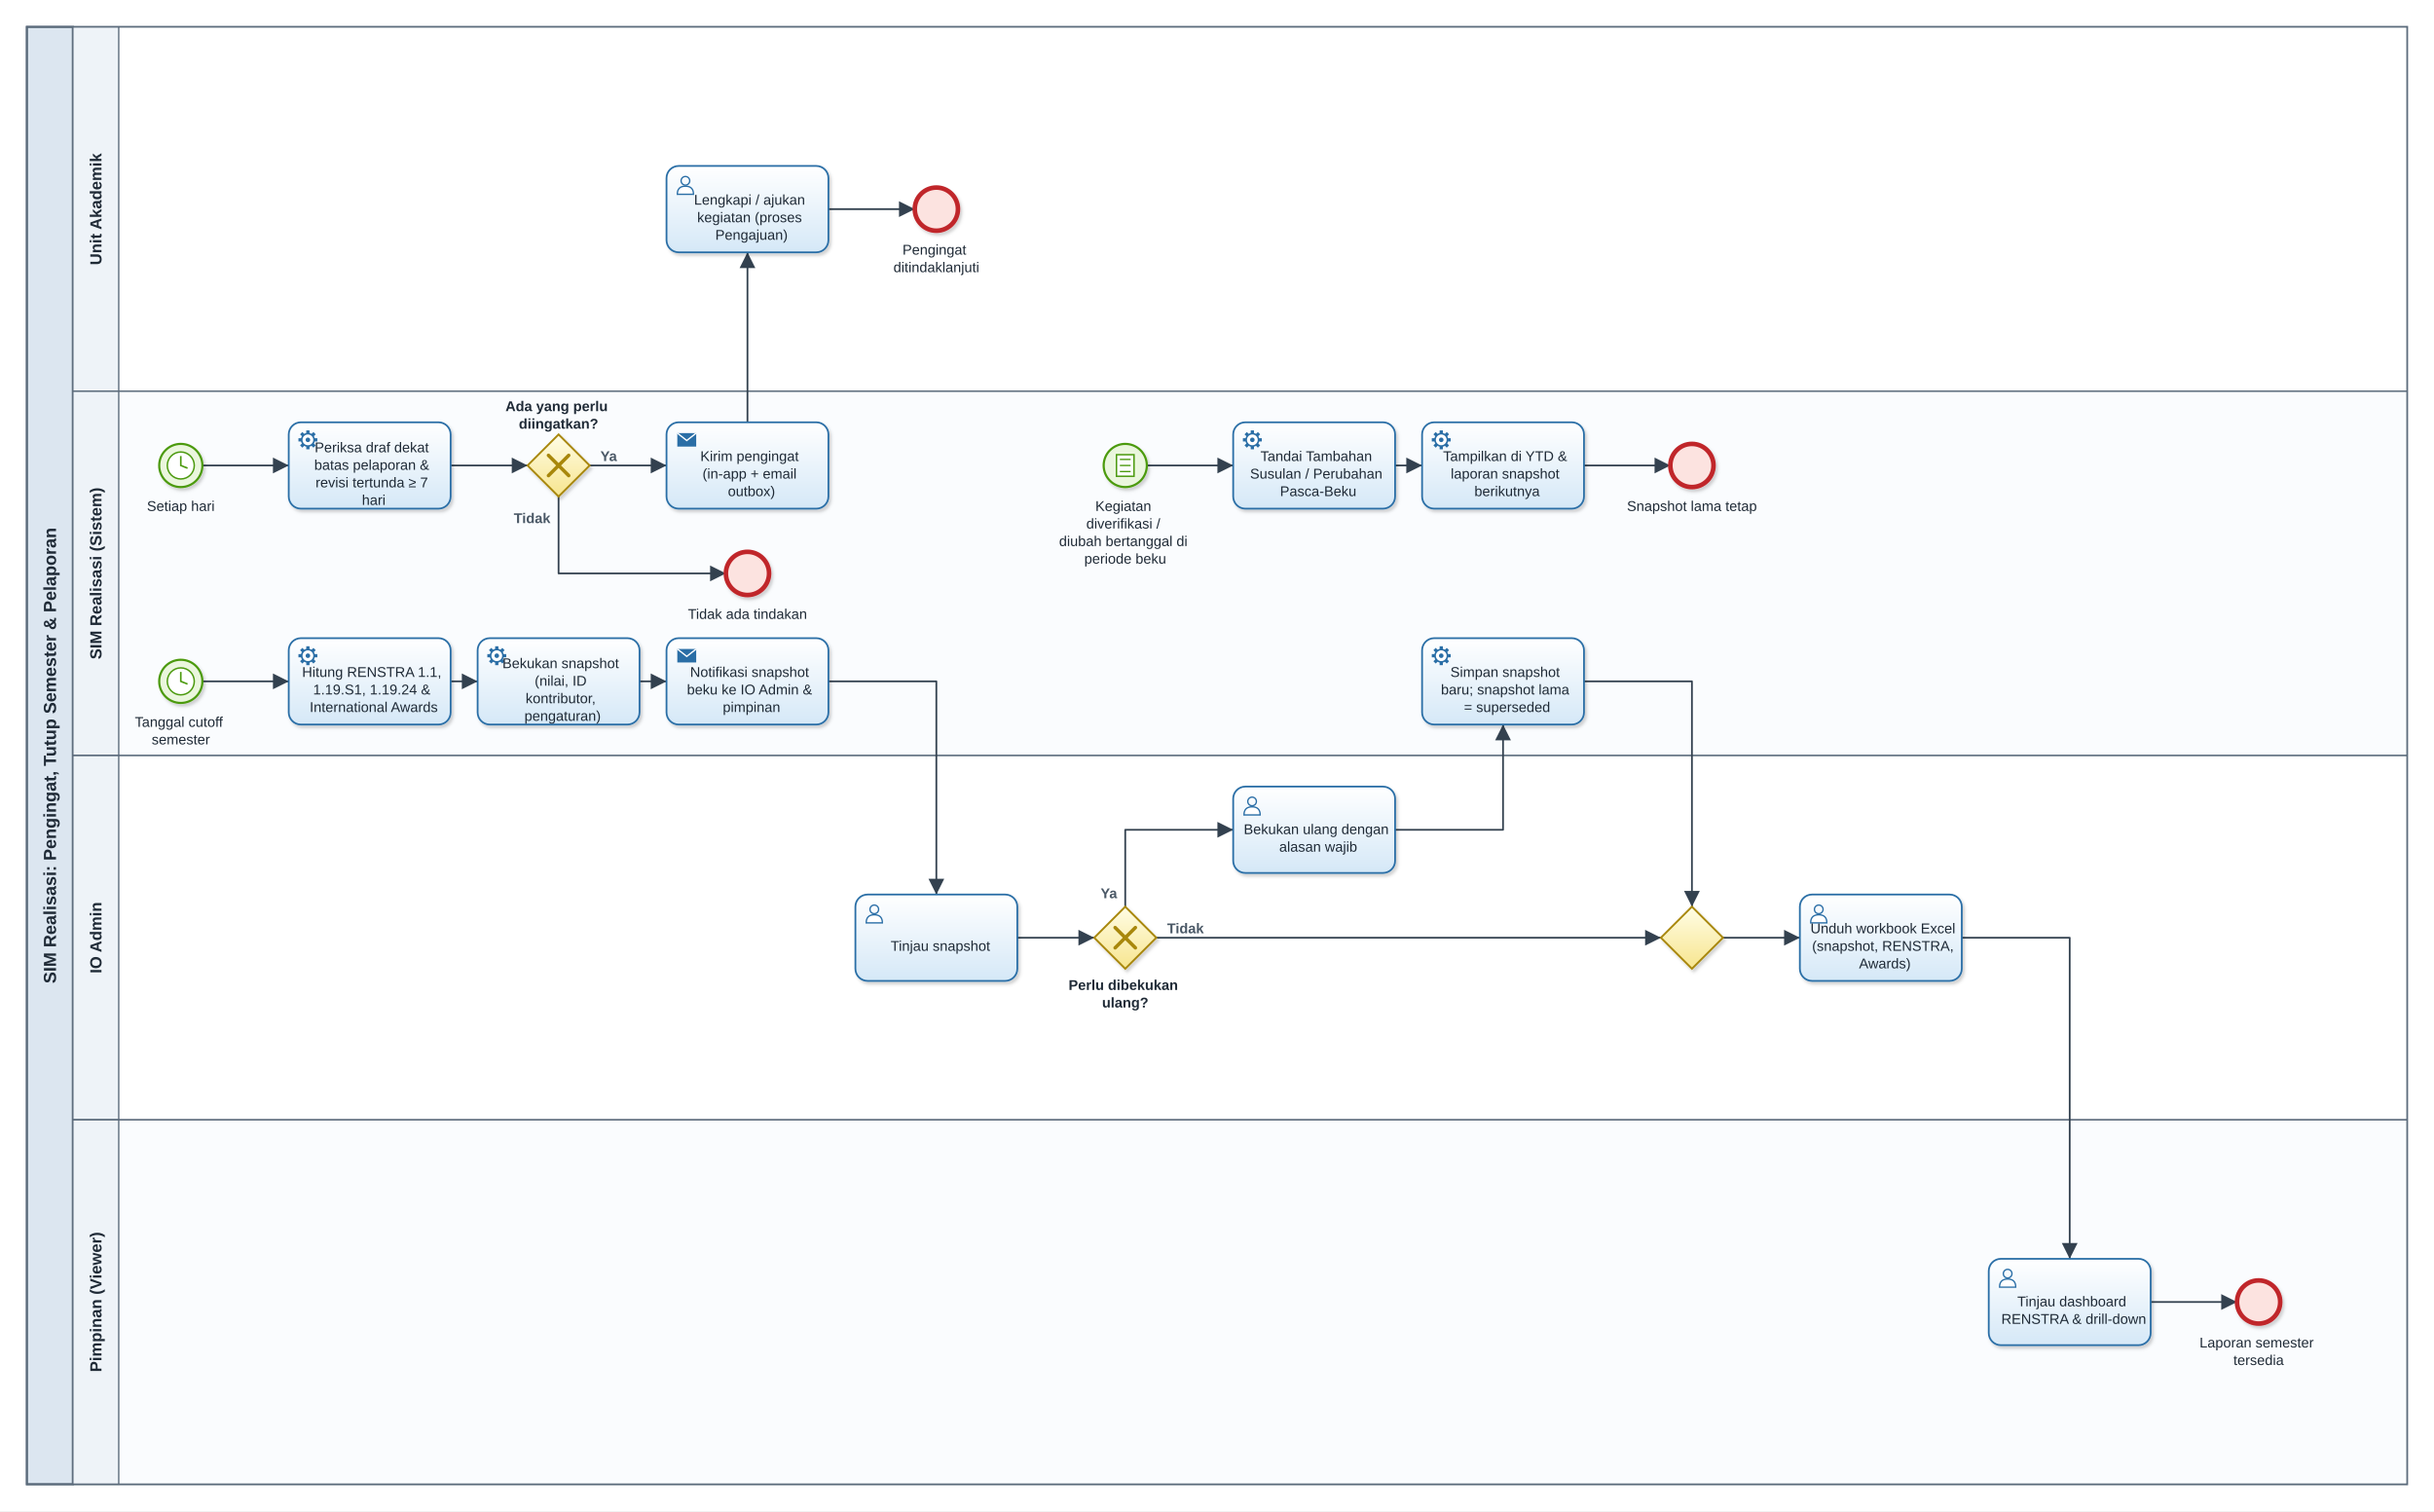
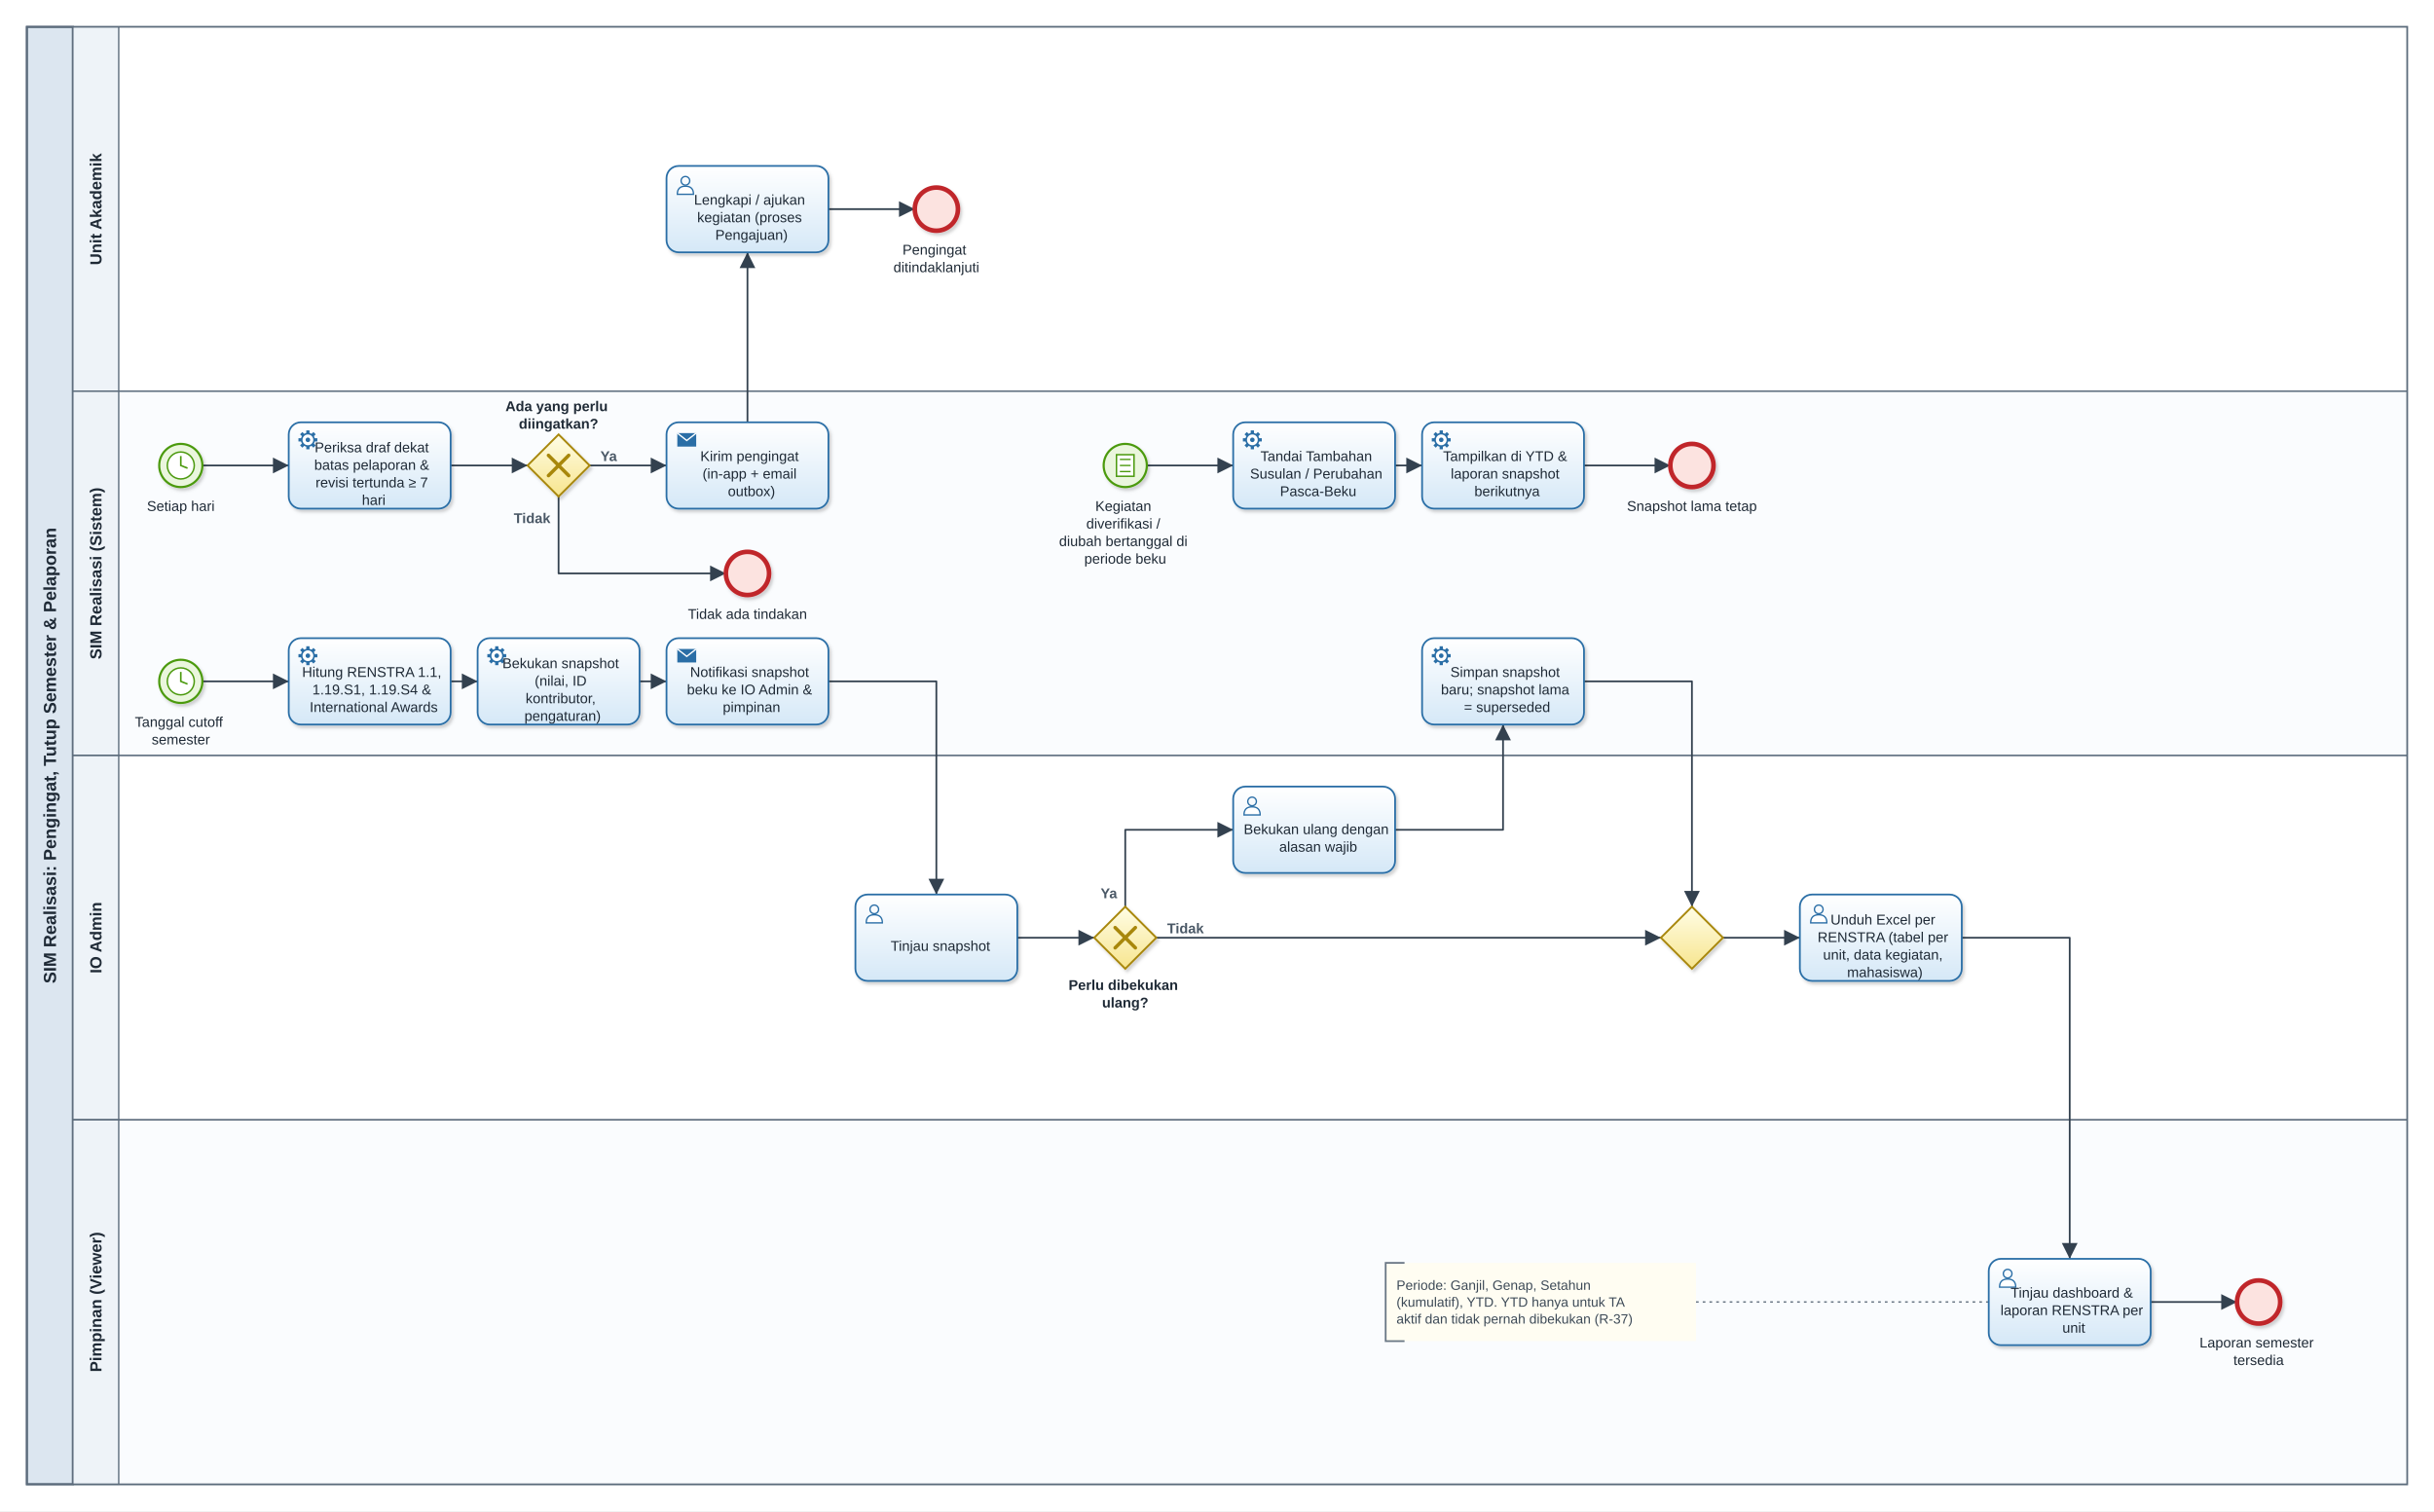
<svg xmlns="http://www.w3.org/2000/svg" viewBox="0 0 1804 1120" width="1804" height="1120" role="img" aria-label="SIM Realisasi: Pengingat, Tutup Semester &amp; Pelaporan">
  <defs>
    <linearGradient id="gTask" x1="0" y1="0" x2="0" y2="1">
      <stop offset="0" stop-color="#FFFFFF" />
      <stop offset="1" stop-color="#D5E8F7" />
    </linearGradient>
    <linearGradient id="gGw" x1="0" y1="0" x2="0" y2="1">
      <stop offset="0" stop-color="#FFFDE6" />
      <stop offset="1" stop-color="#F7E58E" />
    </linearGradient>
    <filter id="shadow" x="-10%" y="-10%" width="130%" height="140%">
      <feDropShadow dx="1.5" dy="2" stdDeviation="1.4" flood-color="#000" flood-opacity="0.18" />
    </filter>
    <marker id="arr" viewBox="0 0 10 10" refX="10" refY="5" markerWidth="9" markerHeight="9" orient="auto-start-reverse">
      <path d="M0 0 L10 5 L0 10 z" fill="#33414F" />
    </marker>
    <marker id="marr" viewBox="0 0 10 10" refX="10" refY="5" markerWidth="10" markerHeight="10" orient="auto-start-reverse">
      <path d="M0 0 L10 5 L0 10 z" fill="#FFFFFF" stroke="#6A7785" stroke-width="1" />
    </marker>
    <marker id="mstart" viewBox="0 0 10 10" refX="5" refY="5" markerWidth="8" markerHeight="8">
      <circle cx="5" cy="5" r="4" fill="#FFFFFF" stroke="#6A7785" stroke-width="1" />
    </marker>
  </defs>
  <rect width="1804" height="1120" fill="#FFFFFF" />
  <rect x="20" y="20" width="1764" height="1080" fill="#FFFFFF" stroke="#5B6B7B" stroke-width="1.6" />
  <rect x="20" y="20" width="34" height="1080" fill="#DCE6F0" stroke="#5B6B7B" stroke-width="1.6" />
  <g transform="rotate(-90 37.0 560.0)">
    <text font-family="Segoe UI, Helvetica Neue, Arial, sans-serif" font-size="13" font-weight="700" fill="#1F2A36" text-anchor="middle">
      <tspan x="37.0" y="564.5">SIM Realisasi: Pengingat, Tutup Semester &amp; Pelaporan</tspan>
    </text>
  </g>
  <rect x="54" y="20" width="1730" height="270" fill="#FFFFFF" stroke="#5B6B7B" stroke-width="1" />
  <rect x="54" y="20" width="34" height="270" fill="#EEF3F8" stroke="#5B6B7B" stroke-width="1" />
  <g transform="rotate(-90 71.0 155.0)">
    <text font-family="Segoe UI, Helvetica Neue, Arial, sans-serif" font-size="12" font-weight="600" fill="#1F2A36" text-anchor="middle">
      <tspan x="71.0" y="159.2">Unit Akademik</tspan>
    </text>
  </g>
  <rect x="54" y="290" width="1730" height="270" fill="#FAFCFE" stroke="#5B6B7B" stroke-width="1" />
  <rect x="54" y="290" width="34" height="270" fill="#EEF3F8" stroke="#5B6B7B" stroke-width="1" />
  <g transform="rotate(-90 71.0 425.0)">
    <text font-family="Segoe UI, Helvetica Neue, Arial, sans-serif" font-size="12" font-weight="600" fill="#1F2A36" text-anchor="middle">
      <tspan x="71.0" y="429.2">SIM Realisasi (Sistem)</tspan>
    </text>
  </g>
  <rect x="54" y="560" width="1730" height="270" fill="#FFFFFF" stroke="#5B6B7B" stroke-width="1" />
  <rect x="54" y="560" width="34" height="270" fill="#EEF3F8" stroke="#5B6B7B" stroke-width="1" />
  <g transform="rotate(-90 71.0 695.0)">
    <text font-family="Segoe UI, Helvetica Neue, Arial, sans-serif" font-size="12" font-weight="600" fill="#1F2A36" text-anchor="middle">
      <tspan x="71.0" y="699.2">IO Admin</tspan>
    </text>
  </g>
  <rect x="54" y="830" width="1730" height="270" fill="#FAFCFE" stroke="#5B6B7B" stroke-width="1" />
  <rect x="54" y="830" width="34" height="270" fill="#EEF3F8" stroke="#5B6B7B" stroke-width="1" />
  <g transform="rotate(-90 71.0 965.0)">
    <text font-family="Segoe UI, Helvetica Neue, Arial, sans-serif" font-size="12" font-weight="600" fill="#1F2A36" text-anchor="middle">
      <tspan x="71.0" y="969.2">Pimpinan (Viewer)</tspan>
    </text>
  </g>
  <path d="M150.0 345.0 L214.0 345.0" fill="none" stroke="#33414F" stroke-width="1.3" stroke-linejoin="round" marker-end="url(#arr)" />
  <path d="M334.0 345.0 L391.0 345.0" fill="none" stroke="#33414F" stroke-width="1.3" stroke-linejoin="round" marker-end="url(#arr)" />
  <path d="M437.0 345.0 L494.0 345.0" fill="none" stroke="#33414F" stroke-width="1.3" stroke-linejoin="round" marker-end="url(#arr)" />
  <text font-family="Segoe UI, Helvetica Neue, Arial, sans-serif" font-size="10.5" font-weight="600" fill="#4A5866" text-anchor="start">
    <tspan x="445.0" y="341.7">Ya</tspan>
  </text>
  <path d="M414.0 368.0 L414.0 425.0 L538.0 425.0" fill="none" stroke="#33414F" stroke-width="1.3" stroke-linejoin="round" marker-end="url(#arr)" />
  <text font-family="Segoe UI, Helvetica Neue, Arial, sans-serif" font-size="10.5" font-weight="600" fill="#4A5866" text-anchor="end">
    <tspan x="408.0" y="387.7">Tidak</tspan>
  </text>
  <path d="M554.0 313.0 L554.0 187.0" fill="none" stroke="#33414F" stroke-width="1.3" stroke-linejoin="round" marker-end="url(#arr)" />
  <path d="M614.0 155.0 L678.0 155.0" fill="none" stroke="#33414F" stroke-width="1.3" stroke-linejoin="round" marker-end="url(#arr)" />
  <path d="M150.0 505.0 L214.0 505.0" fill="none" stroke="#33414F" stroke-width="1.3" stroke-linejoin="round" marker-end="url(#arr)" />
  <path d="M334.0 505.0 L354.0 505.0" fill="none" stroke="#33414F" stroke-width="1.3" stroke-linejoin="round" marker-end="url(#arr)" />
  <path d="M474.0 505.0 L494.0 505.0" fill="none" stroke="#33414F" stroke-width="1.3" stroke-linejoin="round" marker-end="url(#arr)" />
  <path d="M614.0 505.0 L694.0 505.0 L694.0 663.0" fill="none" stroke="#33414F" stroke-width="1.3" stroke-linejoin="round" marker-end="url(#arr)" />
  <path d="M754.0 695.0 L811.0 695.0" fill="none" stroke="#33414F" stroke-width="1.3" stroke-linejoin="round" marker-end="url(#arr)" />
  <path d="M834.0 672.0 L834.0 615.0 L914.0 615.0" fill="none" stroke="#33414F" stroke-width="1.3" stroke-linejoin="round" marker-end="url(#arr)" />
  <text font-family="Segoe UI, Helvetica Neue, Arial, sans-serif" font-size="10.5" font-weight="600" fill="#4A5866" text-anchor="end">
    <tspan x="828.0" y="665.7">Ya</tspan>
  </text>
  <path d="M857.0 695.0 L1231.0 695.0" fill="none" stroke="#33414F" stroke-width="1.3" stroke-linejoin="round" marker-end="url(#arr)" />
  <text font-family="Segoe UI, Helvetica Neue, Arial, sans-serif" font-size="10.5" font-weight="600" fill="#4A5866" text-anchor="start">
    <tspan x="865.0" y="691.7">Tidak</tspan>
  </text>
  <path d="M1034.0 615.0 L1114.0 615.0 L1114.0 537.0" fill="none" stroke="#33414F" stroke-width="1.3" stroke-linejoin="round" marker-end="url(#arr)" />
  <path d="M1174.0 505.0 L1254.0 505.0 L1254.0 672.0" fill="none" stroke="#33414F" stroke-width="1.3" stroke-linejoin="round" marker-end="url(#arr)" />
  <path d="M1277.0 695.0 L1334.0 695.0" fill="none" stroke="#33414F" stroke-width="1.3" stroke-linejoin="round" marker-end="url(#arr)" />
  <path d="M1454.0 695.0 L1534.0 695.0 L1534.0 933.0" fill="none" stroke="#33414F" stroke-width="1.3" stroke-linejoin="round" marker-end="url(#arr)" />
  <path d="M1594.0 965.0 L1658.0 965.0" fill="none" stroke="#33414F" stroke-width="1.3" stroke-linejoin="round" marker-end="url(#arr)" />
  <path d="M850.0 345.0 L914.0 345.0" fill="none" stroke="#33414F" stroke-width="1.3" stroke-linejoin="round" marker-end="url(#arr)" />
  <path d="M1034.0 345.0 L1054.0 345.0" fill="none" stroke="#33414F" stroke-width="1.3" stroke-linejoin="round" marker-end="url(#arr)" />
  <path d="M1174.0 345.0 L1238.0 345.0" fill="none" stroke="#33414F" stroke-width="1.3" stroke-linejoin="round" marker-end="url(#arr)" />
+   <path d="M1257.0 965.0 L1474.0 965.0" stroke="#6A7785" stroke-width="1.1" stroke-dasharray="2 3" fill="none" />
+   <rect x="1027.0" y="936.0" width="230" height="58" fill="#FFFDF2" stroke="none" />
+   <path d="M1041.0 936.0 H1027.0 V994.0 H1041.0" fill="none" stroke="#6A7785" stroke-width="1.3" />
+   <text font-family="Segoe UI, Helvetica Neue, Arial, sans-serif" font-size="10" font-weight="normal" fill="#3D4A57" text-anchor="start">
+     <tspan x="1035.0" y="956.0">Periode: Ganjil, Genap, Setahun</tspan>
+     <tspan x="1035.0" y="968.5">(kumulatif), YTD. YTD hanya untuk TA</tspan>
+     <tspan x="1035.0" y="981.0">aktif dan tidak pernah dibekukan (R-37)</tspan>
+   </text>
  <circle cx="134" cy="345" r="16" fill="#EAF6DD" stroke="#4C9A0F" stroke-width="1.6" filter="url(#shadow)" />
  <circle cx="134" cy="345" r="10" fill="#FFFFFF" stroke="#4C9A0F" stroke-width="1.1" />
  <path d="M134 338 L134 345 L139 347" fill="none" stroke="#4C9A0F" stroke-width="1.2" />
  <text font-family="Segoe UI, Helvetica Neue, Arial, sans-serif" font-size="10.5" font-weight="normal" fill="#1F2A36" text-anchor="middle">
    <tspan x="134.0" y="378.7">Setiap hari</tspan>
  </text>
  <rect x="214.0" y="313.0" width="120" height="64" rx="9" fill="url(#gTask)" stroke="#2A6EA6" stroke-width="1.3" filter="url(#shadow)" />
  <g>
    <rect x="227.0" y="319.0" width="2.4" height="4" transform="rotate(0 228.2 326.0)" fill="#2A6EA6" />
    <rect x="227.0" y="319.0" width="2.4" height="4" transform="rotate(45 228.2 326.0)" fill="#2A6EA6" />
    <rect x="227.0" y="319.0" width="2.4" height="4" transform="rotate(90 228.2 326.0)" fill="#2A6EA6" />
    <rect x="227.0" y="319.0" width="2.4" height="4" transform="rotate(135 228.2 326.0)" fill="#2A6EA6" />
    <rect x="227.0" y="319.0" width="2.4" height="4" transform="rotate(180 228.2 326.0)" fill="#2A6EA6" />
    <rect x="227.0" y="319.0" width="2.4" height="4" transform="rotate(225 228.2 326.0)" fill="#2A6EA6" />
    <rect x="227.0" y="319.0" width="2.4" height="4" transform="rotate(270 228.2 326.0)" fill="#2A6EA6" />
    <rect x="227.0" y="319.0" width="2.4" height="4" transform="rotate(315 228.2 326.0)" fill="#2A6EA6" />
    <circle cx="228.2" cy="326.0" r="4.6" fill="#FFFFFF" stroke="#2A6EA6" stroke-width="1.2" />
    <circle cx="228.2" cy="326.0" r="1.7" fill="#2A6EA6" />
  </g>
  <text font-family="Segoe UI, Helvetica Neue, Arial, sans-serif" font-size="10.5" font-weight="normal" fill="#1F2A36" text-anchor="middle">
    <tspan x="277.0" y="335.2">Periksa draf dekat</tspan>
    <tspan x="277.0" y="348.2">batas pelaporan &amp;</tspan>
    <tspan x="277.0" y="361.2">revisi tertunda ≥ 7</tspan>
    <tspan x="277.0" y="374.2">hari</tspan>
  </text>
  <path d="M414 322.0 L437.0 345 L414 368.0 L391.0 345 z" fill="url(#gGw)" stroke="#A8870B" stroke-width="1.4" filter="url(#shadow)" />
  <path d="M406.5 337.5 L421.5 352.5 M421.5 337.5 L406.5 352.5" stroke="#A8870B" stroke-width="2.6" stroke-linecap="round" />
  <text font-family="Segoe UI, Helvetica Neue, Arial, sans-serif" font-size="10.5" font-weight="600" fill="#1F2A36" text-anchor="middle">
    <tspan x="414.0" y="304.7">Ada yang perlu</tspan>
    <tspan x="414.0" y="317.7">diingatkan?</tspan>
  </text>
  <rect x="494.0" y="313.0" width="120" height="64" rx="9" fill="url(#gTask)" stroke="#2A6EA6" stroke-width="1.3" filter="url(#shadow)" />
  <g>
    <rect x="502.0" y="321.0" width="14" height="10" fill="#2A6EA6" />
    <path d="M502.0 321.0 l7 5.5 l7 -5.5" fill="none" stroke="#FFFFFF" stroke-width="1" />
  </g>
  <text font-family="Segoe UI, Helvetica Neue, Arial, sans-serif" font-size="10.5" font-weight="normal" fill="#1F2A36" text-anchor="middle">
    <tspan x="557.0" y="341.7">Kirim pengingat</tspan>
    <tspan x="557.0" y="354.7">(in-app + email</tspan>
    <tspan x="557.0" y="367.7">outbox)</tspan>
  </text>
  <circle cx="554" cy="425" r="16" fill="#FCE3E0" stroke="#C0262C" stroke-width="3.4" filter="url(#shadow)" />
  <text font-family="Segoe UI, Helvetica Neue, Arial, sans-serif" font-size="10.5" font-weight="normal" fill="#1F2A36" text-anchor="middle">
    <tspan x="554.0" y="458.7">Tidak ada tindakan</tspan>
  </text>
  <rect x="494.0" y="123.0" width="120" height="64" rx="9" fill="url(#gTask)" stroke="#2A6EA6" stroke-width="1.3" filter="url(#shadow)" />
  <g fill="none" stroke="#2A6EA6" stroke-width="1">
    <circle cx="508.0" cy="134.0" r="3.2" />
    <path d="M502.0 144.0 q0 -6 6 -6 q6 0 6 6 z" fill="#FFFFFF" />
  </g>
  <text font-family="Segoe UI, Helvetica Neue, Arial, sans-serif" font-size="10.5" font-weight="normal" fill="#1F2A36" text-anchor="middle">
    <tspan x="557.0" y="151.7">Lengkapi / ajukan</tspan>
    <tspan x="557.0" y="164.7">kegiatan (proses</tspan>
    <tspan x="557.0" y="177.7">Pengajuan)</tspan>
  </text>
  <circle cx="694" cy="155" r="16" fill="#FCE3E0" stroke="#C0262C" stroke-width="3.4" filter="url(#shadow)" />
  <text font-family="Segoe UI, Helvetica Neue, Arial, sans-serif" font-size="10.5" font-weight="normal" fill="#1F2A36" text-anchor="middle">
    <tspan x="694.0" y="188.7">Pengingat</tspan>
    <tspan x="694.0" y="201.7">ditindaklanjuti</tspan>
  </text>
  <circle cx="134" cy="505" r="16" fill="#EAF6DD" stroke="#4C9A0F" stroke-width="1.6" filter="url(#shadow)" />
  <circle cx="134" cy="505" r="10" fill="#FFFFFF" stroke="#4C9A0F" stroke-width="1.1" />
  <path d="M134 498 L134 505 L139 507" fill="none" stroke="#4C9A0F" stroke-width="1.2" />
  <text font-family="Segoe UI, Helvetica Neue, Arial, sans-serif" font-size="10.5" font-weight="normal" fill="#1F2A36" text-anchor="middle">
    <tspan x="134.0" y="538.7">Tanggal cutoff</tspan>
    <tspan x="134.0" y="551.7">semester</tspan>
  </text>
  <rect x="214.0" y="473.0" width="120" height="64" rx="9" fill="url(#gTask)" stroke="#2A6EA6" stroke-width="1.3" filter="url(#shadow)" />
  <g>
    <rect x="227.0" y="479.0" width="2.4" height="4" transform="rotate(0 228.2 486.0)" fill="#2A6EA6" />
    <rect x="227.0" y="479.0" width="2.4" height="4" transform="rotate(45 228.2 486.0)" fill="#2A6EA6" />
    <rect x="227.0" y="479.0" width="2.4" height="4" transform="rotate(90 228.2 486.0)" fill="#2A6EA6" />
    <rect x="227.0" y="479.0" width="2.4" height="4" transform="rotate(135 228.2 486.0)" fill="#2A6EA6" />
    <rect x="227.0" y="479.0" width="2.4" height="4" transform="rotate(180 228.2 486.0)" fill="#2A6EA6" />
    <rect x="227.0" y="479.0" width="2.4" height="4" transform="rotate(225 228.2 486.0)" fill="#2A6EA6" />
    <rect x="227.0" y="479.0" width="2.4" height="4" transform="rotate(270 228.2 486.0)" fill="#2A6EA6" />
    <rect x="227.0" y="479.0" width="2.4" height="4" transform="rotate(315 228.2 486.0)" fill="#2A6EA6" />
    <circle cx="228.2" cy="486.0" r="4.6" fill="#FFFFFF" stroke="#2A6EA6" stroke-width="1.2" />
    <circle cx="228.2" cy="486.0" r="1.7" fill="#2A6EA6" />
  </g>
  <text font-family="Segoe UI, Helvetica Neue, Arial, sans-serif" font-size="10.5" font-weight="normal" fill="#1F2A36" text-anchor="middle">
    <tspan x="277.0" y="501.7">Hitung RENSTRA 1.1,</tspan>
-     <tspan x="277.0" y="514.7">1.19.S1, 1.19.24 &amp;</tspan>
+     <tspan x="277.0" y="514.7">1.19.S1, 1.19.S4 &amp;</tspan>
    <tspan x="277.0" y="527.7">International Awards</tspan>
  </text>
  <rect x="354.0" y="473.0" width="120" height="64" rx="9" fill="url(#gTask)" stroke="#2A6EA6" stroke-width="1.3" filter="url(#shadow)" />
  <g>
    <rect x="367.0" y="479.0" width="2.4" height="4" transform="rotate(0 368.2 486.0)" fill="#2A6EA6" />
    <rect x="367.0" y="479.0" width="2.4" height="4" transform="rotate(45 368.2 486.0)" fill="#2A6EA6" />
    <rect x="367.0" y="479.0" width="2.4" height="4" transform="rotate(90 368.2 486.0)" fill="#2A6EA6" />
    <rect x="367.0" y="479.0" width="2.4" height="4" transform="rotate(135 368.2 486.0)" fill="#2A6EA6" />
    <rect x="367.0" y="479.0" width="2.4" height="4" transform="rotate(180 368.2 486.0)" fill="#2A6EA6" />
    <rect x="367.0" y="479.0" width="2.4" height="4" transform="rotate(225 368.2 486.0)" fill="#2A6EA6" />
    <rect x="367.0" y="479.0" width="2.4" height="4" transform="rotate(270 368.2 486.0)" fill="#2A6EA6" />
    <rect x="367.0" y="479.0" width="2.4" height="4" transform="rotate(315 368.2 486.0)" fill="#2A6EA6" />
    <circle cx="368.2" cy="486.0" r="4.6" fill="#FFFFFF" stroke="#2A6EA6" stroke-width="1.2" />
    <circle cx="368.2" cy="486.0" r="1.7" fill="#2A6EA6" />
  </g>
  <text font-family="Segoe UI, Helvetica Neue, Arial, sans-serif" font-size="10.5" font-weight="normal" fill="#1F2A36" text-anchor="middle">
    <tspan x="417.0" y="495.2">Bekukan snapshot</tspan>
    <tspan x="417.0" y="508.2">(nilai, ID</tspan>
    <tspan x="417.0" y="521.2">kontributor,</tspan>
    <tspan x="417.0" y="534.2">pengaturan)</tspan>
  </text>
  <rect x="494.0" y="473.0" width="120" height="64" rx="9" fill="url(#gTask)" stroke="#2A6EA6" stroke-width="1.3" filter="url(#shadow)" />
  <g>
    <rect x="502.0" y="481.0" width="14" height="10" fill="#2A6EA6" />
    <path d="M502.0 481.0 l7 5.5 l7 -5.5" fill="none" stroke="#FFFFFF" stroke-width="1" />
  </g>
  <text font-family="Segoe UI, Helvetica Neue, Arial, sans-serif" font-size="10.5" font-weight="normal" fill="#1F2A36" text-anchor="middle">
    <tspan x="557.0" y="501.7">Notifikasi snapshot</tspan>
    <tspan x="557.0" y="514.7">beku ke IO Admin &amp;</tspan>
    <tspan x="557.0" y="527.7">pimpinan</tspan>
  </text>
  <rect x="634.0" y="663.0" width="120" height="64" rx="9" fill="url(#gTask)" stroke="#2A6EA6" stroke-width="1.3" filter="url(#shadow)" />
  <g fill="none" stroke="#2A6EA6" stroke-width="1">
    <circle cx="648.0" cy="674.0" r="3.2" />
    <path d="M642.0 684.0 q0 -6 6 -6 q6 0 6 6 z" fill="#FFFFFF" />
  </g>
  <text font-family="Segoe UI, Helvetica Neue, Arial, sans-serif" font-size="10.5" font-weight="normal" fill="#1F2A36" text-anchor="middle">
    <tspan x="697.0" y="704.7">Tinjau snapshot</tspan>
  </text>
  <path d="M834 672.0 L857.0 695 L834 718.0 L811.0 695 z" fill="url(#gGw)" stroke="#A8870B" stroke-width="1.4" filter="url(#shadow)" />
  <path d="M826.5 687.5 L841.5 702.5 M841.5 687.5 L826.5 702.5" stroke="#A8870B" stroke-width="2.6" stroke-linecap="round" />
  <text font-family="Segoe UI, Helvetica Neue, Arial, sans-serif" font-size="10.5" font-weight="600" fill="#1F2A36" text-anchor="middle">
    <tspan x="834.0" y="733.7">Perlu dibekukan</tspan>
    <tspan x="834.0" y="746.7">ulang?</tspan>
  </text>
  <rect x="914.0" y="583.0" width="120" height="64" rx="9" fill="url(#gTask)" stroke="#2A6EA6" stroke-width="1.3" filter="url(#shadow)" />
  <g fill="none" stroke="#2A6EA6" stroke-width="1">
    <circle cx="928.0" cy="594.0" r="3.2" />
    <path d="M922.0 604.0 q0 -6 6 -6 q6 0 6 6 z" fill="#FFFFFF" />
  </g>
  <text font-family="Segoe UI, Helvetica Neue, Arial, sans-serif" font-size="10.5" font-weight="normal" fill="#1F2A36" text-anchor="middle">
    <tspan x="977.0" y="618.2">Bekukan ulang dengan</tspan>
    <tspan x="977.0" y="631.2">alasan wajib</tspan>
  </text>
  <rect x="1054.0" y="473.0" width="120" height="64" rx="9" fill="url(#gTask)" stroke="#2A6EA6" stroke-width="1.3" filter="url(#shadow)" />
  <g>
    <rect x="1067.0" y="479.0" width="2.4" height="4" transform="rotate(0 1068.2 486.0)" fill="#2A6EA6" />
    <rect x="1067.0" y="479.0" width="2.4" height="4" transform="rotate(45 1068.2 486.0)" fill="#2A6EA6" />
    <rect x="1067.0" y="479.0" width="2.4" height="4" transform="rotate(90 1068.2 486.0)" fill="#2A6EA6" />
    <rect x="1067.0" y="479.0" width="2.4" height="4" transform="rotate(135 1068.2 486.0)" fill="#2A6EA6" />
    <rect x="1067.0" y="479.0" width="2.4" height="4" transform="rotate(180 1068.2 486.0)" fill="#2A6EA6" />
    <rect x="1067.0" y="479.0" width="2.4" height="4" transform="rotate(225 1068.2 486.0)" fill="#2A6EA6" />
    <rect x="1067.0" y="479.0" width="2.4" height="4" transform="rotate(270 1068.2 486.0)" fill="#2A6EA6" />
    <rect x="1067.0" y="479.0" width="2.4" height="4" transform="rotate(315 1068.2 486.0)" fill="#2A6EA6" />
    <circle cx="1068.2" cy="486.0" r="4.6" fill="#FFFFFF" stroke="#2A6EA6" stroke-width="1.2" />
    <circle cx="1068.2" cy="486.0" r="1.7" fill="#2A6EA6" />
  </g>
  <text font-family="Segoe UI, Helvetica Neue, Arial, sans-serif" font-size="10.5" font-weight="normal" fill="#1F2A36" text-anchor="middle">
    <tspan x="1117.0" y="501.7">Simpan snapshot</tspan>
    <tspan x="1117.0" y="514.7">baru; snapshot lama</tspan>
    <tspan x="1117.0" y="527.7">= superseded</tspan>
  </text>
  <path d="M1254 672.0 L1277.0 695 L1254 718.0 L1231.0 695 z" fill="url(#gGw)" stroke="#A8870B" stroke-width="1.4" filter="url(#shadow)" />
  <rect x="1334.0" y="663.0" width="120" height="64" rx="9" fill="url(#gTask)" stroke="#2A6EA6" stroke-width="1.3" filter="url(#shadow)" />
  <g fill="none" stroke="#2A6EA6" stroke-width="1">
    <circle cx="1348.0" cy="674.0" r="3.2" />
    <path d="M1342.0 684.0 q0 -6 6 -6 q6 0 6 6 z" fill="#FFFFFF" />
  </g>
  <text font-family="Segoe UI, Helvetica Neue, Arial, sans-serif" font-size="10.5" font-weight="normal" fill="#1F2A36" text-anchor="middle">
-     <tspan x="1397.0" y="691.7">Unduh workbook Excel</tspan>
-     <tspan x="1397.0" y="704.7">(snapshot, RENSTRA,</tspan>
-     <tspan x="1397.0" y="717.7">Awards)</tspan>
+     <tspan x="1397.0" y="685.2">Unduh Excel per</tspan>
+     <tspan x="1397.0" y="698.2">RENSTRA (tabel per</tspan>
+     <tspan x="1397.0" y="711.2">unit, data kegiatan,</tspan>
+     <tspan x="1397.0" y="724.2">mahasiswa)</tspan>
  </text>
  <rect x="1474.0" y="933.0" width="120" height="64" rx="9" fill="url(#gTask)" stroke="#2A6EA6" stroke-width="1.3" filter="url(#shadow)" />
  <g fill="none" stroke="#2A6EA6" stroke-width="1">
    <circle cx="1488.0" cy="944.0" r="3.2" />
    <path d="M1482.0 954.0 q0 -6 6 -6 q6 0 6 6 z" fill="#FFFFFF" />
  </g>
  <text font-family="Segoe UI, Helvetica Neue, Arial, sans-serif" font-size="10.5" font-weight="normal" fill="#1F2A36" text-anchor="middle">
-     <tspan x="1537.0" y="968.2">Tinjau dashboard</tspan>
-     <tspan x="1537.0" y="981.2">RENSTRA &amp; drill-down</tspan>
+     <tspan x="1537.0" y="961.7">Tinjau dashboard &amp;</tspan>
+     <tspan x="1537.0" y="974.7">laporan RENSTRA per</tspan>
+     <tspan x="1537.0" y="987.7">unit</tspan>
  </text>
  <circle cx="1674" cy="965" r="16" fill="#FCE3E0" stroke="#C0262C" stroke-width="3.4" filter="url(#shadow)" />
  <text font-family="Segoe UI, Helvetica Neue, Arial, sans-serif" font-size="10.5" font-weight="normal" fill="#1F2A36" text-anchor="middle">
    <tspan x="1674.0" y="998.7">Laporan semester</tspan>
    <tspan x="1674.0" y="1011.7">tersedia</tspan>
  </text>
  <circle cx="834" cy="345" r="16" fill="#EAF6DD" stroke="#4C9A0F" stroke-width="1.6" filter="url(#shadow)" />
  <rect x="827.5" y="337" width="13" height="16" fill="#FFFFFF" stroke="#4C9A0F" stroke-width="1.1" />
  <path d="M830 340.5 h8" stroke="#4C9A0F" stroke-width="1" />
  <path d="M830 345.0 h8" stroke="#4C9A0F" stroke-width="1" />
  <path d="M830 349.5 h8" stroke="#4C9A0F" stroke-width="1" />
  <text font-family="Segoe UI, Helvetica Neue, Arial, sans-serif" font-size="10.5" font-weight="normal" fill="#1F2A36" text-anchor="middle">
    <tspan x="834.0" y="378.7">Kegiatan</tspan>
    <tspan x="834.0" y="391.7">diverifikasi /</tspan>
    <tspan x="834.0" y="404.7">diubah bertanggal di</tspan>
    <tspan x="834.0" y="417.7">periode beku</tspan>
  </text>
  <rect x="914.0" y="313.0" width="120" height="64" rx="9" fill="url(#gTask)" stroke="#2A6EA6" stroke-width="1.3" filter="url(#shadow)" />
  <g>
    <rect x="927.0" y="319.0" width="2.4" height="4" transform="rotate(0 928.2 326.0)" fill="#2A6EA6" />
    <rect x="927.0" y="319.0" width="2.4" height="4" transform="rotate(45 928.2 326.0)" fill="#2A6EA6" />
    <rect x="927.0" y="319.0" width="2.4" height="4" transform="rotate(90 928.2 326.0)" fill="#2A6EA6" />
    <rect x="927.0" y="319.0" width="2.4" height="4" transform="rotate(135 928.2 326.0)" fill="#2A6EA6" />
    <rect x="927.0" y="319.0" width="2.4" height="4" transform="rotate(180 928.2 326.0)" fill="#2A6EA6" />
    <rect x="927.0" y="319.0" width="2.4" height="4" transform="rotate(225 928.2 326.0)" fill="#2A6EA6" />
    <rect x="927.0" y="319.0" width="2.4" height="4" transform="rotate(270 928.2 326.0)" fill="#2A6EA6" />
    <rect x="927.0" y="319.0" width="2.4" height="4" transform="rotate(315 928.2 326.0)" fill="#2A6EA6" />
    <circle cx="928.2" cy="326.0" r="4.6" fill="#FFFFFF" stroke="#2A6EA6" stroke-width="1.2" />
    <circle cx="928.2" cy="326.0" r="1.7" fill="#2A6EA6" />
  </g>
  <text font-family="Segoe UI, Helvetica Neue, Arial, sans-serif" font-size="10.5" font-weight="normal" fill="#1F2A36" text-anchor="middle">
    <tspan x="977.0" y="341.7">Tandai Tambahan</tspan>
    <tspan x="977.0" y="354.7">Susulan / Perubahan</tspan>
    <tspan x="977.0" y="367.7">Pasca-Beku</tspan>
  </text>
  <rect x="1054.0" y="313.0" width="120" height="64" rx="9" fill="url(#gTask)" stroke="#2A6EA6" stroke-width="1.3" filter="url(#shadow)" />
  <g>
    <rect x="1067.0" y="319.0" width="2.4" height="4" transform="rotate(0 1068.2 326.0)" fill="#2A6EA6" />
    <rect x="1067.0" y="319.0" width="2.4" height="4" transform="rotate(45 1068.2 326.0)" fill="#2A6EA6" />
    <rect x="1067.0" y="319.0" width="2.4" height="4" transform="rotate(90 1068.2 326.0)" fill="#2A6EA6" />
    <rect x="1067.0" y="319.0" width="2.4" height="4" transform="rotate(135 1068.2 326.0)" fill="#2A6EA6" />
    <rect x="1067.0" y="319.0" width="2.4" height="4" transform="rotate(180 1068.2 326.0)" fill="#2A6EA6" />
    <rect x="1067.0" y="319.0" width="2.4" height="4" transform="rotate(225 1068.2 326.0)" fill="#2A6EA6" />
    <rect x="1067.0" y="319.0" width="2.4" height="4" transform="rotate(270 1068.2 326.0)" fill="#2A6EA6" />
    <rect x="1067.0" y="319.0" width="2.4" height="4" transform="rotate(315 1068.2 326.0)" fill="#2A6EA6" />
    <circle cx="1068.2" cy="326.0" r="4.6" fill="#FFFFFF" stroke="#2A6EA6" stroke-width="1.2" />
    <circle cx="1068.2" cy="326.0" r="1.7" fill="#2A6EA6" />
  </g>
  <text font-family="Segoe UI, Helvetica Neue, Arial, sans-serif" font-size="10.5" font-weight="normal" fill="#1F2A36" text-anchor="middle">
    <tspan x="1117.0" y="341.7">Tampilkan di YTD &amp;</tspan>
    <tspan x="1117.0" y="354.7">laporan snapshot</tspan>
    <tspan x="1117.0" y="367.7">berikutnya</tspan>
  </text>
  <circle cx="1254" cy="345" r="16" fill="#FCE3E0" stroke="#C0262C" stroke-width="3.4" filter="url(#shadow)" />
  <text font-family="Segoe UI, Helvetica Neue, Arial, sans-serif" font-size="10.5" font-weight="normal" fill="#1F2A36" text-anchor="middle">
    <tspan x="1254.0" y="378.7">Snapshot lama tetap</tspan>
  </text>
</svg>
